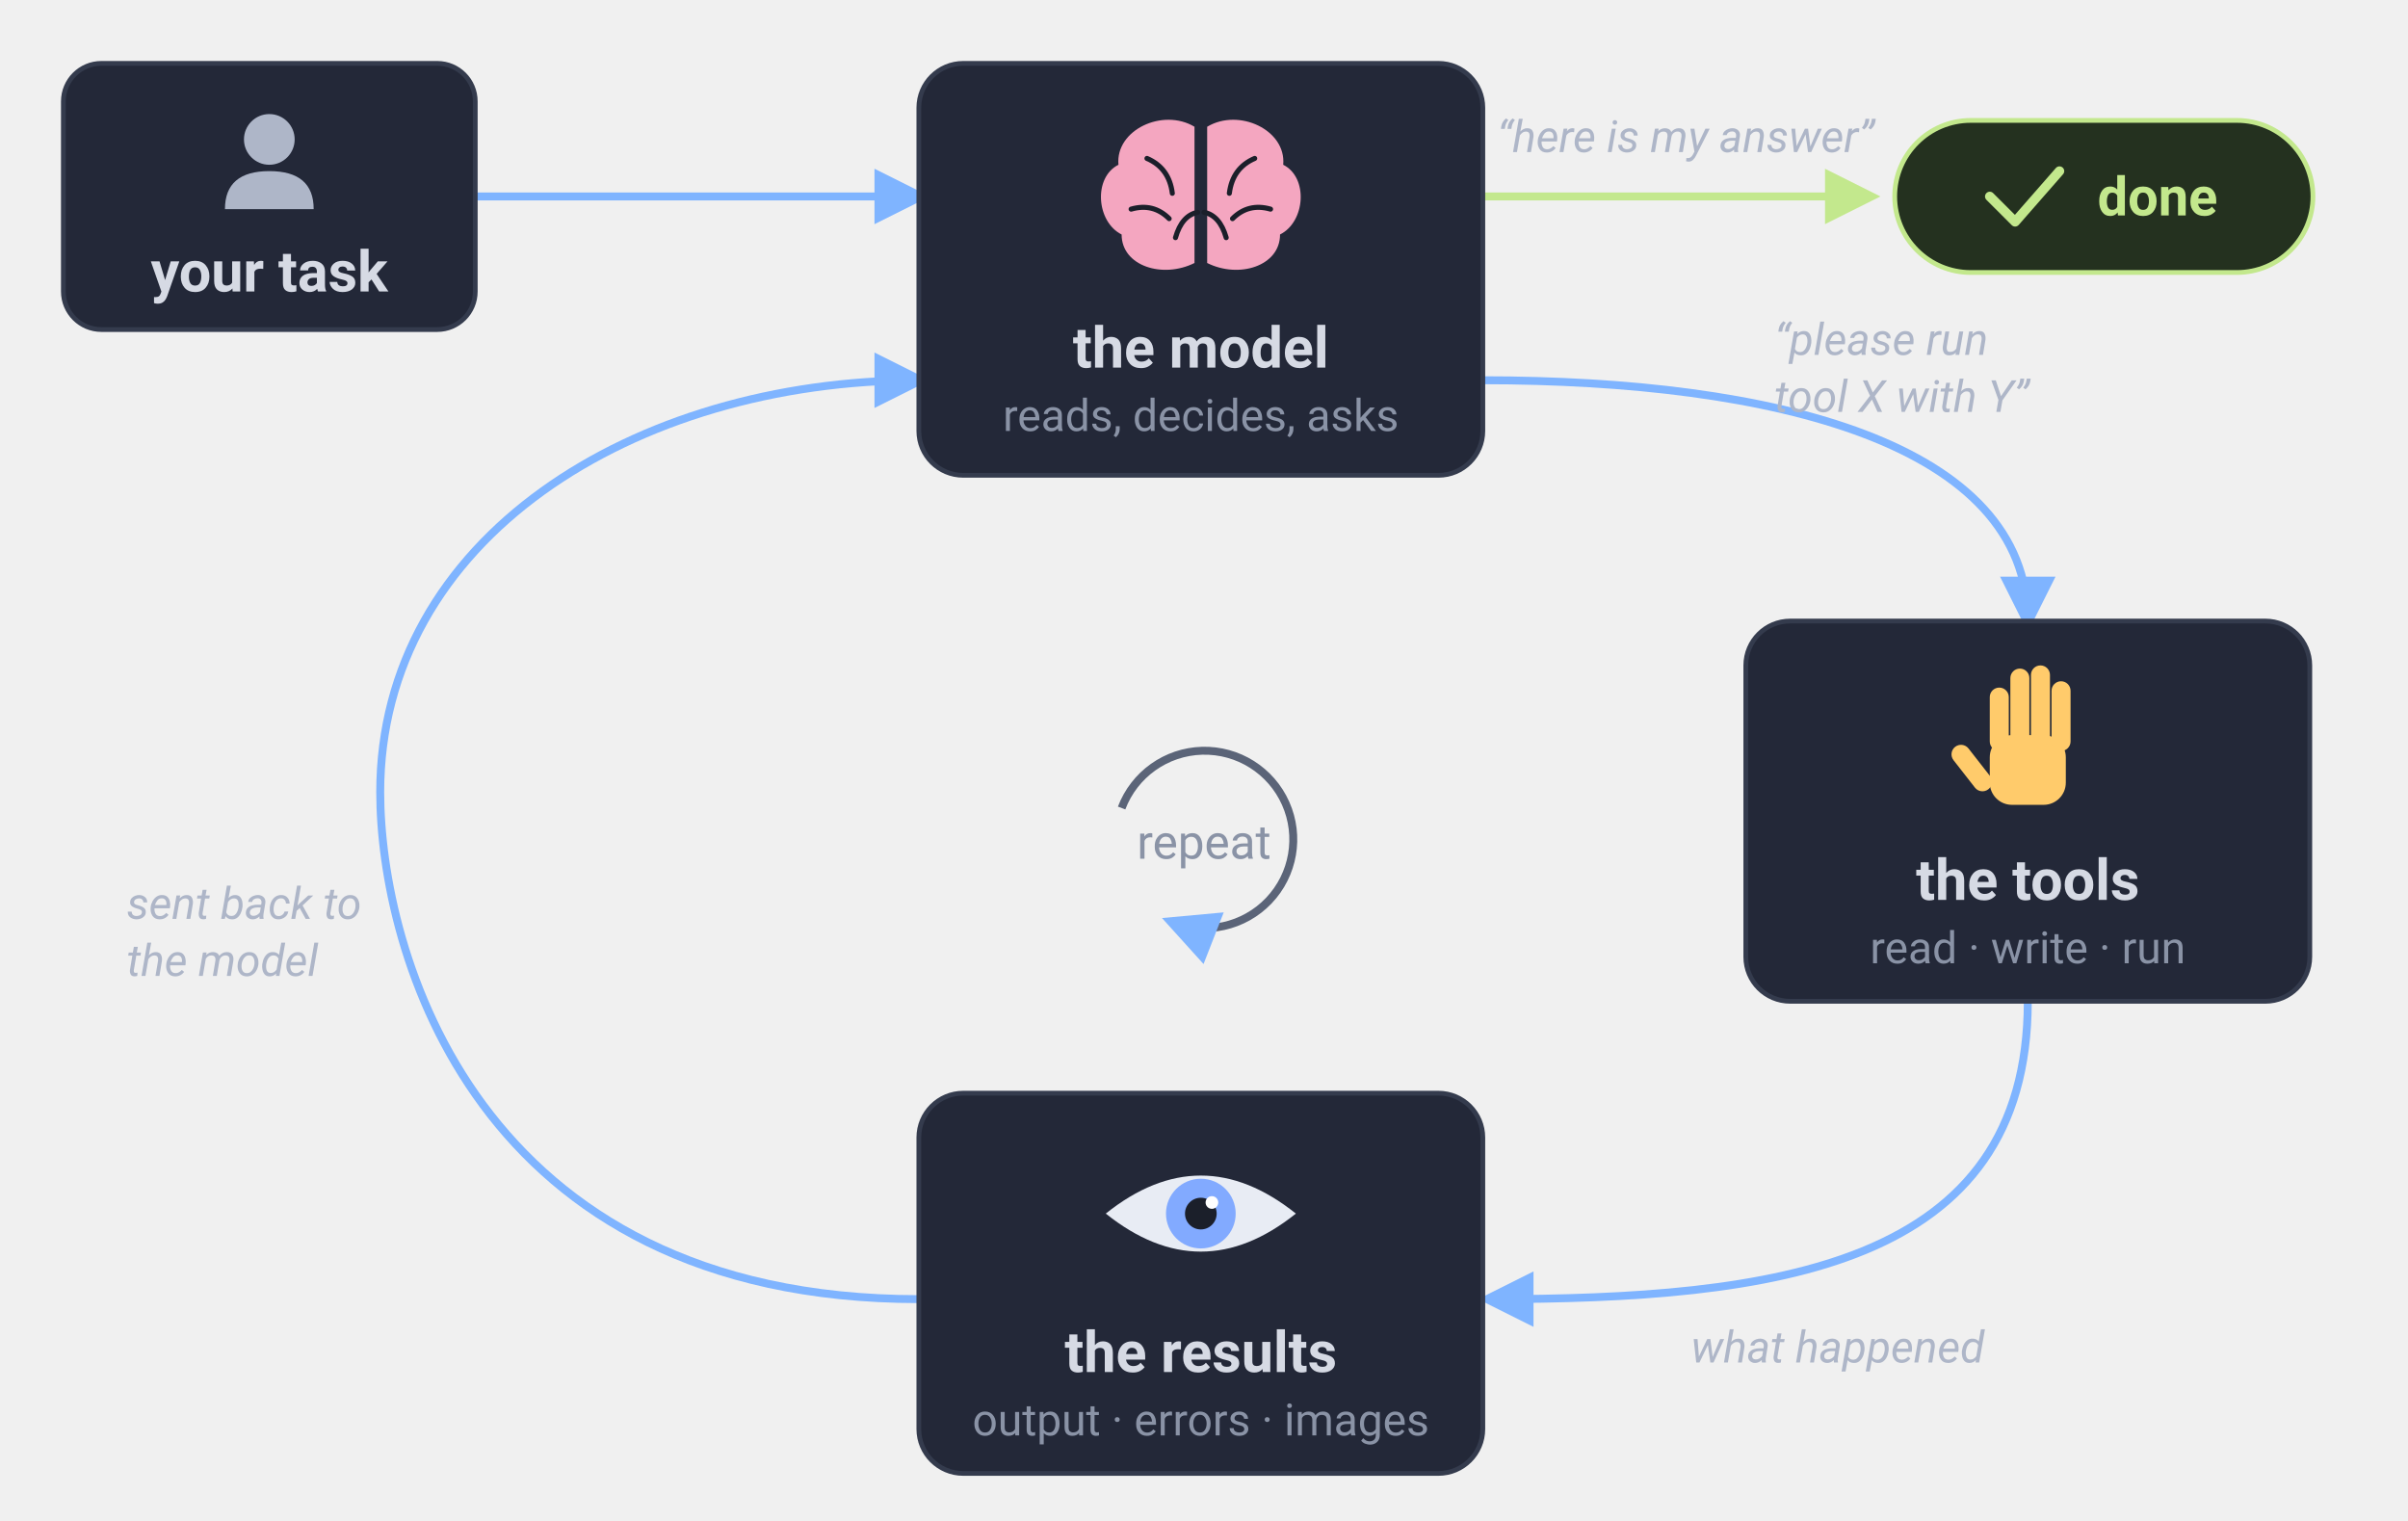
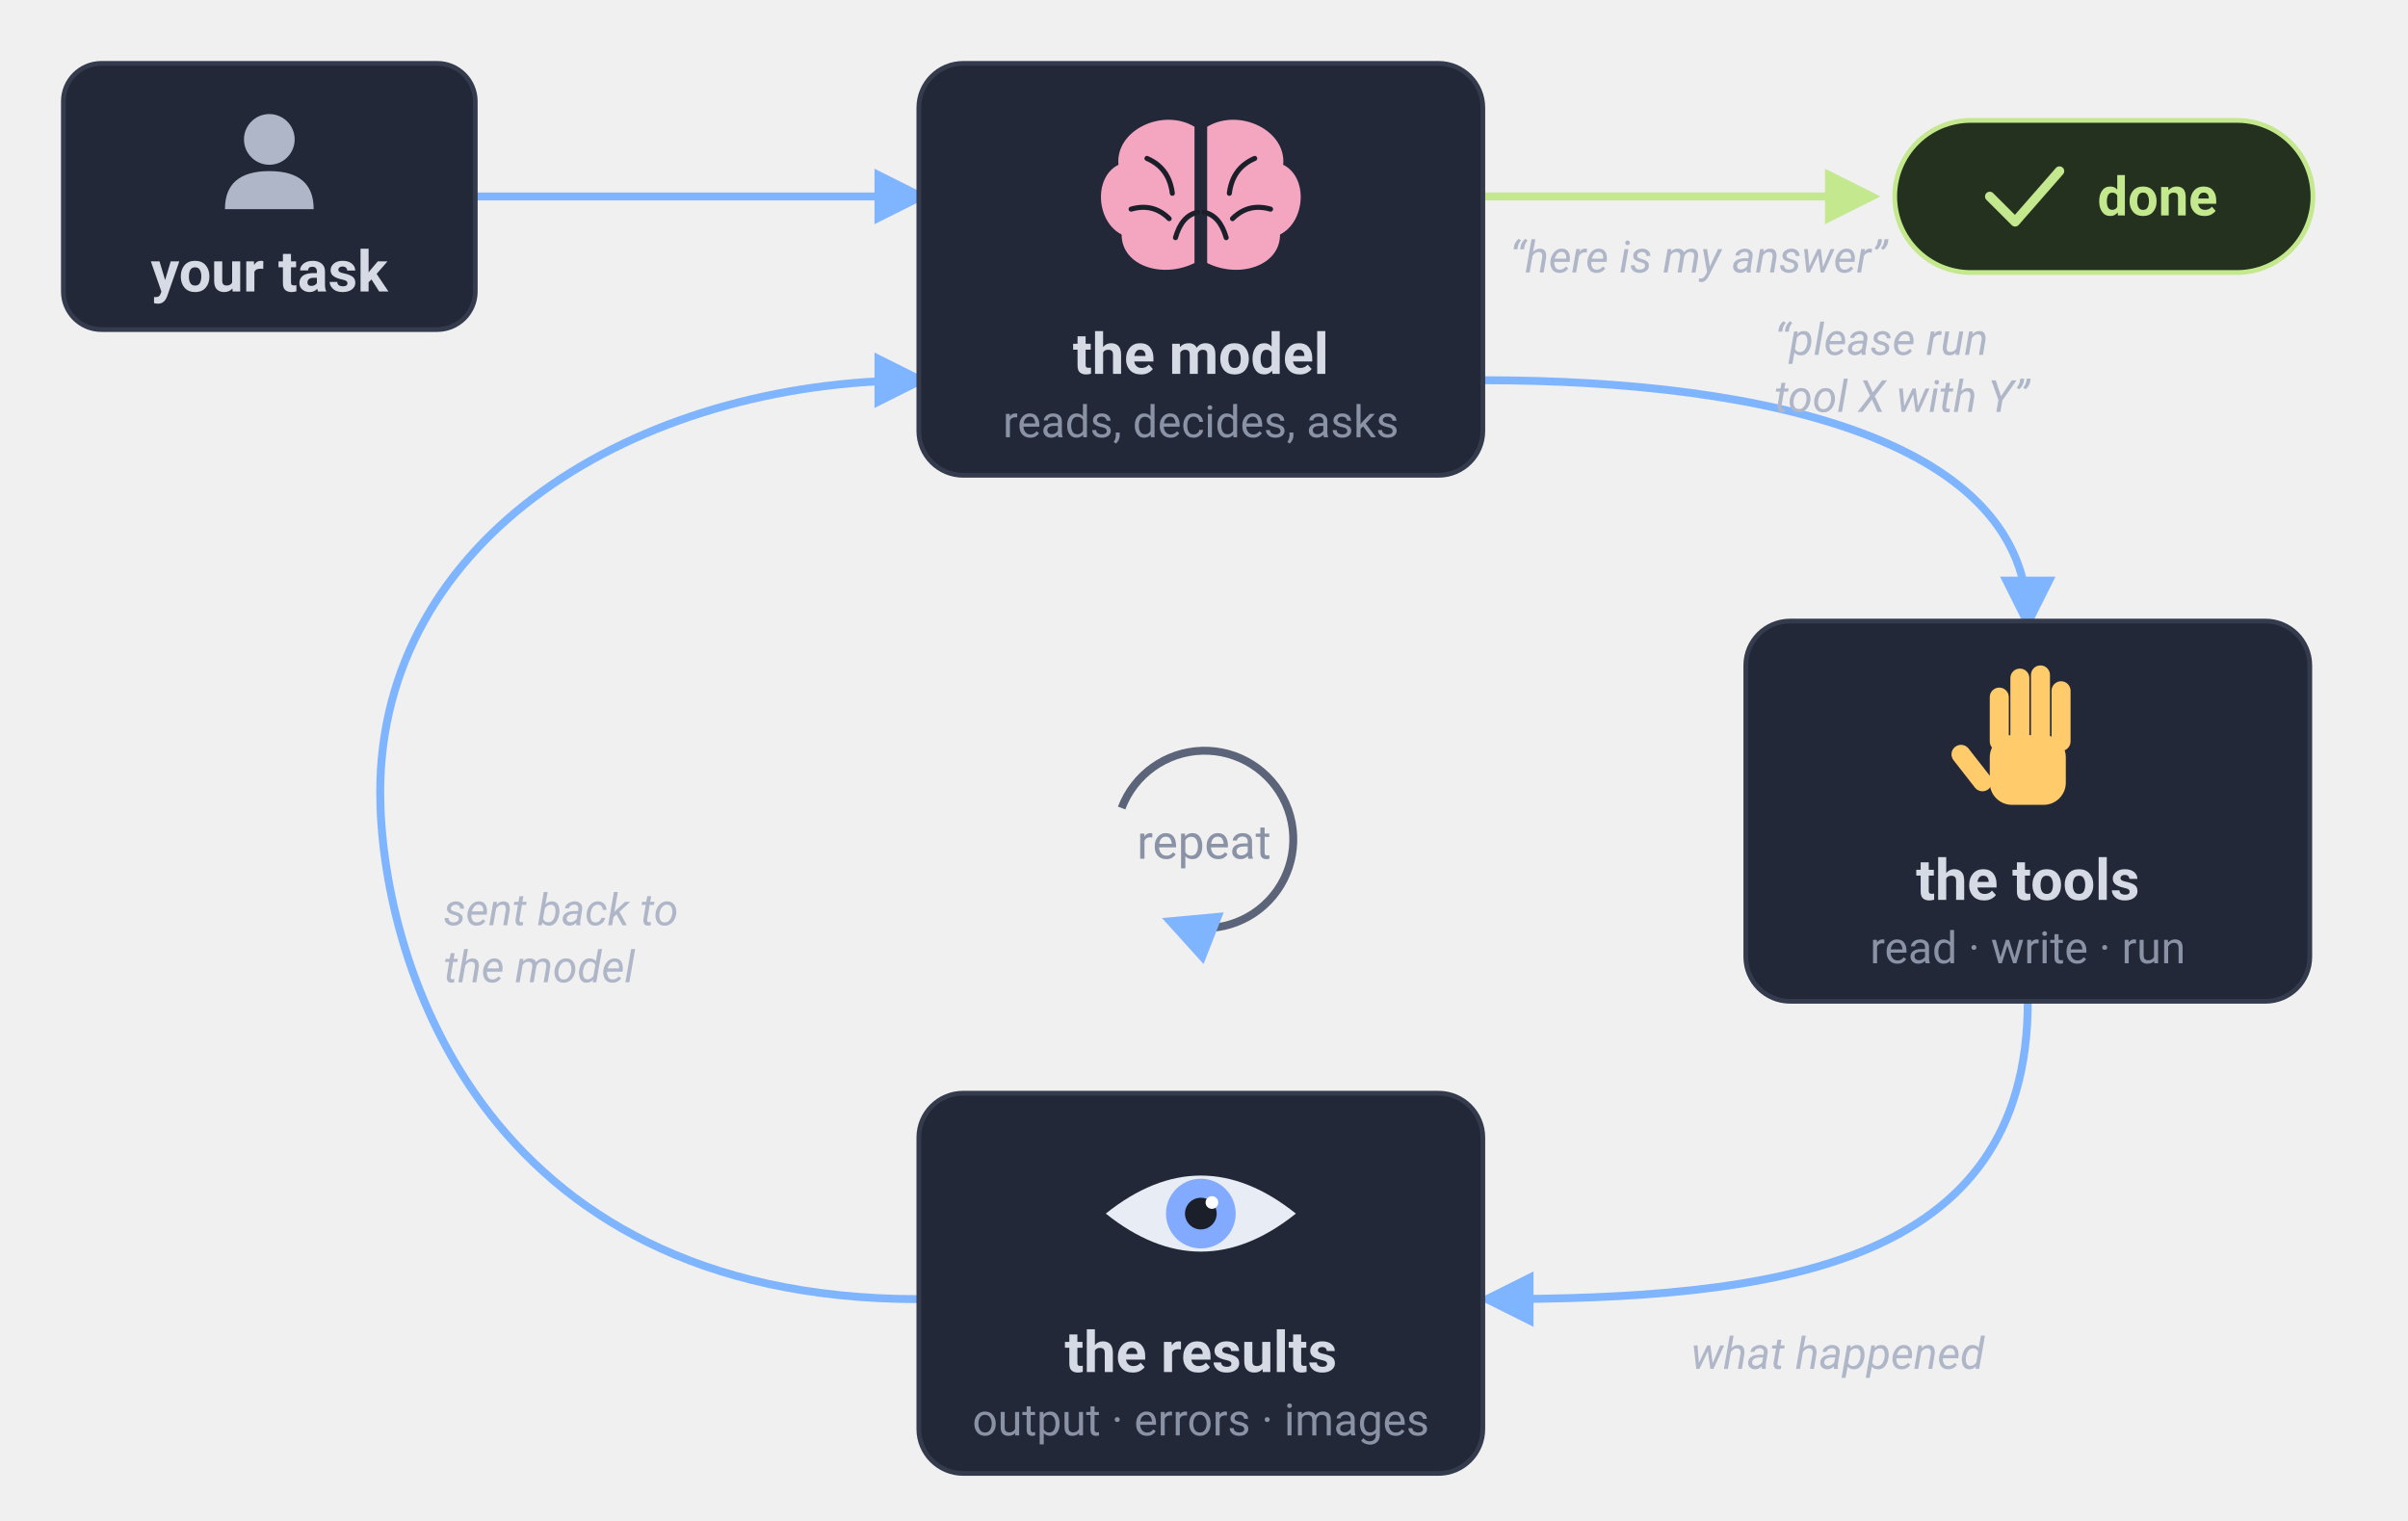
<svg xmlns="http://www.w3.org/2000/svg" viewBox="0 0 760 480" role="img" aria-labelledby="t d" font-family="-apple-system, BlinkMacSystemFont, 'Segoe UI', Roboto, Helvetica, Arial, sans-serif">
  <defs>
-     <marker id="arrow" viewBox="0 0 10 10" refX="8" refY="5" markerWidth="7" markerHeight="7" orient="auto-start-reverse">
+     <marker id="a-blue" viewBox="0 0 10 10" refX="8" refY="5" markerWidth="7" markerHeight="7" orient="auto">
      <path d="M0,0 L10,5 L0,10 z" fill="#7fb4ff" />
    </marker>
-     <marker id="arrow-done" viewBox="0 0 10 10" refX="8" refY="5" markerWidth="7" markerHeight="7" orient="auto-start-reverse">
+     <marker id="a-green" viewBox="0 0 10 10" refX="8" refY="5" markerWidth="7" markerHeight="7" orient="auto">
      <path d="M0,0 L10,5 L0,10 z" fill="#c3e88d" />
    </marker>
+     <marker id="a-yellow" viewBox="0 0 10 10" refX="8" refY="5" markerWidth="7" markerHeight="7" orient="auto">
+       <path d="M0,0 L10,5 L0,10 z" fill="#ffcb6b" />
+     </marker>
+     <marker id="a-orange" viewBox="0 0 10 10" refX="8" refY="5" markerWidth="7" markerHeight="7" orient="auto">
+       <path d="M0,0 L10,5 L0,10 z" fill="#f78c6c" />
+     </marker>
    <style>
-       .card  { fill: #232838; stroke: #343b4d; stroke-width: 1.5; }
      .title { fill: #d6dae4; font-size: 18px; font-weight: 600; text-anchor: middle; }
      .sub   { fill: #8a93a6; font-size: 14px; text-anchor: middle; }
-       .flow  { fill: none; stroke: #7fb4ff; stroke-width: 2.5; marker-end: url(#arrow); }
      .label { fill: #aeb6c8; font-size: 14px; font-style: italic; }
      .line  { fill: none; stroke: #1b1f2a; stroke-width: 1.6; stroke-linecap: round; stroke-linejoin: round; }
    </style>
  </defs>
-   <path class="flow" d="M468,120 C560,120 640,140 640,196" />
-   <text class="label" x="560" y="112">“please run</text>
-   <text class="label" x="560" y="130">tool X with Y”</text>
-   <path class="flow" d="M640,316 C640,400 560,410 470,410" />
-   <text class="label" x="580" y="430" text-anchor="middle">what happened</text>
-   <path class="flow" d="M290,410 C150,410 120,300 120,250 C120,170 200,120 290,120" />
-   <text class="label" x="40" y="290">sent back to</text>
-   <text class="label" x="40" y="308">the model</text>
+   <path d="M468,120 C560,120 640,140 640,196" fill="none" stroke="#7fb4ff" stroke-width="2.5" marker-end="url(#a-blue)" />
+   <text class="label" x="560" y="112" text-anchor="start" font-size="14">“please run</text>
+   <text class="label" x="560" y="130" text-anchor="start" font-size="14">tool X with Y”</text>
+   <path d="M640,316 C640,400 560,410 470,410" fill="none" stroke="#7fb4ff" stroke-width="2.5" marker-end="url(#a-blue)" />
+   <text class="label" x="580" y="432" text-anchor="middle" font-size="14">what happened</text>
+   <path d="M290,410 C150,410 120,300 120,250 C120,170 200,120 290,120" fill="none" stroke="#7fb4ff" stroke-width="2.5" marker-end="url(#a-blue)" />
+   <text class="label" x="140" y="292" text-anchor="start" font-size="14">sent back to</text>
+   <text class="label" x="140" y="310" text-anchor="start" font-size="14">the model</text>
  <g transform="translate(380,265)">
-     <path d="M-26,-10 A28,28 0 1 1 -10,26" fill="none" stroke="#5b6478" stroke-width="2.5" marker-end="url(#arrow)" />
-     <text x="0" y="6" fill="#8a93a6" font-size="15" text-anchor="middle">repeat</text>
+     <path d="M-26,-10 A28,28 0 1 1 -10,26" fill="none" stroke="#5b6478" stroke-width="2.5" marker-end="url(#a-blue)" />
+     <text y="6" fill="#8a93a6" font-size="15" text-anchor="middle">repeat</text>
  </g>
-   <path class="flow" d="M150,62 L290,62" />
-   <path d="M468,62 L590,62" fill="none" stroke="#c3e88d" stroke-width="2.5" marker-end="url(#arrow-done)" />
-   <text class="label" x="532" y="48" text-anchor="middle" font-size="13">“here is my answer”</text>
+   <path d="M150,62 L290,62" fill="none" stroke="#7fb4ff" stroke-width="2.5" marker-end="url(#a-blue)" />
+   <path d="M468,62 L590,62" fill="none" stroke="#c3e88d" stroke-width="2.5" marker-end="url(#a-green)" />
+   <text class="label" x="536" y="86" text-anchor="middle" font-size="13">“here is my answer”</text>
  <g transform="translate(20,20)">
-     <rect class="card" width="130" height="84" rx="12" />
+     <rect width="130" height="84" rx="12" fill="#232838" stroke="#343b4d" stroke-width="1.5" />
    <g transform="translate(65,30)">
      <circle cy="-6" r="8" fill="#aeb6c8" />
      <path d="M-14,16 Q-14,4 0,4 Q14,4 14,16 Z" fill="#aeb6c8" />
    </g>
    <text class="title" x="65" y="72">your task</text>
  </g>
  <g transform="translate(290,20)">
-     <rect class="card" width="178" height="130" rx="14" />
-     <g transform="translate(89,42)">
+     <rect width="178" height="130" rx="14" fill="#232838" stroke="#343b4d" stroke-width="1.5" />
+     <g transform="translate(89.0,42)">
      <path d="M-2,-22 C-12,-28 -27,-21 -26,-10 C-34,-6 -33,8 -25,12 C-25,22 -12,26 -2,21 Z" fill="#f4a6c0" />
      <path d="M2,-22 C12,-28 27,-21 26,-10 C34,-6 33,8 25,12 C25,22 12,26 2,21 Z" fill="#f4a6c0" />
      <path class="line" d="M-17,-12 Q-10,-9 -9,-1 M-22,4 Q-15,2 -10,7 M-8,13 Q-6,6 -1,5" />
      <path class="line" d="M17,-12 Q10,-9 9,-1 M22,4 Q15,2 10,7 M8,13 Q6,6 1,5" />
    </g>
-     <text class="title" x="89" y="96">the model</text>
-     <text class="sub" x="89" y="116">reads, decides, asks</text>
+     <text class="title" x="89.0" y="98">the model</text>
+     <text class="sub" x="89.0" y="118">reads, decides, asks</text>
  </g>
  <g transform="translate(598,38)">
    <rect width="132" height="48" rx="24" fill="#24311f" stroke="#c3e88d" stroke-width="1.5" />
    <path d="M30,24 L38,32 L52,16" fill="none" stroke="#c3e88d" stroke-width="3" stroke-linecap="round" stroke-linejoin="round" />
    <text x="64" y="30" fill="#c3e88d" font-size="17" font-weight="600">done</text>
  </g>
  <g transform="translate(551,196)">
-     <rect class="card" width="178" height="120" rx="14" />
-     <g transform="translate(89,40)" fill="#ffcb6b">
-       <rect x="-12" y="-4" width="24" height="22" rx="7" />
-       <rect x="-12" y="-19" width="6" height="20" rx="3" />
-       <rect x="-5.5" y="-25" width="6" height="26" rx="3" />
-       <rect x="1" y="-26" width="6" height="27" rx="3" />
-       <rect x="7.5" y="-21" width="6" height="22" rx="3" />
-       <rect x="-21" y="-2" width="6" height="17" rx="3" transform="rotate(-38 -18 6)" />
+     <rect width="178" height="120" rx="14" fill="#232838" stroke="#343b4d" stroke-width="1.5" />
+     <g transform="translate(89.0,40)">
+       <g fill="#ffcb6b">
+         <rect x="-12" y="-4" width="24" height="22" rx="7" />
+         <rect x="-12" y="-19" width="6" height="20" rx="3" />
+         <rect x="-5.5" y="-25" width="6" height="26" rx="3" />
+         <rect x="1" y="-26" width="6" height="27" rx="3" />
+         <rect x="7.5" y="-21" width="6" height="22" rx="3" />
+         <rect x="-21" y="-2" width="6" height="17" rx="3" transform="rotate(-38 -18 6)" />
+       </g>
    </g>
-     <text class="title" x="89" y="88">the tools</text>
-     <text class="sub" x="89" y="108">read · write · run</text>
+     <text class="title" x="89.0" y="88">the tools</text>
+     <text class="sub" x="89.0" y="108">read · write · run</text>
  </g>
  <g transform="translate(290,345)">
-     <rect class="card" width="178" height="120" rx="14" />
-     <g transform="translate(89,38)">
+     <rect width="178" height="120" rx="14" fill="#232838" stroke="#343b4d" stroke-width="1.5" />
+     <g transform="translate(89.0,38)">
      <path d="M-30,0 Q0,-24 30,0 Q0,24 -30,0 Z" fill="#e8ecf4" />
      <circle r="11" fill="#82aaff" />
      <circle r="5" fill="#1b1f2a" />
      <circle cx="3.5" cy="-3.5" r="2" fill="#ffffff" />
    </g>
-     <text class="title" x="89" y="88">the results</text>
-     <text class="sub" x="89" y="108">output · errors · images</text>
+     <text class="title" x="89.0" y="88">the results</text>
+     <text class="sub" x="89.0" y="108">output · errors · images</text>
  </g>
</svg>
